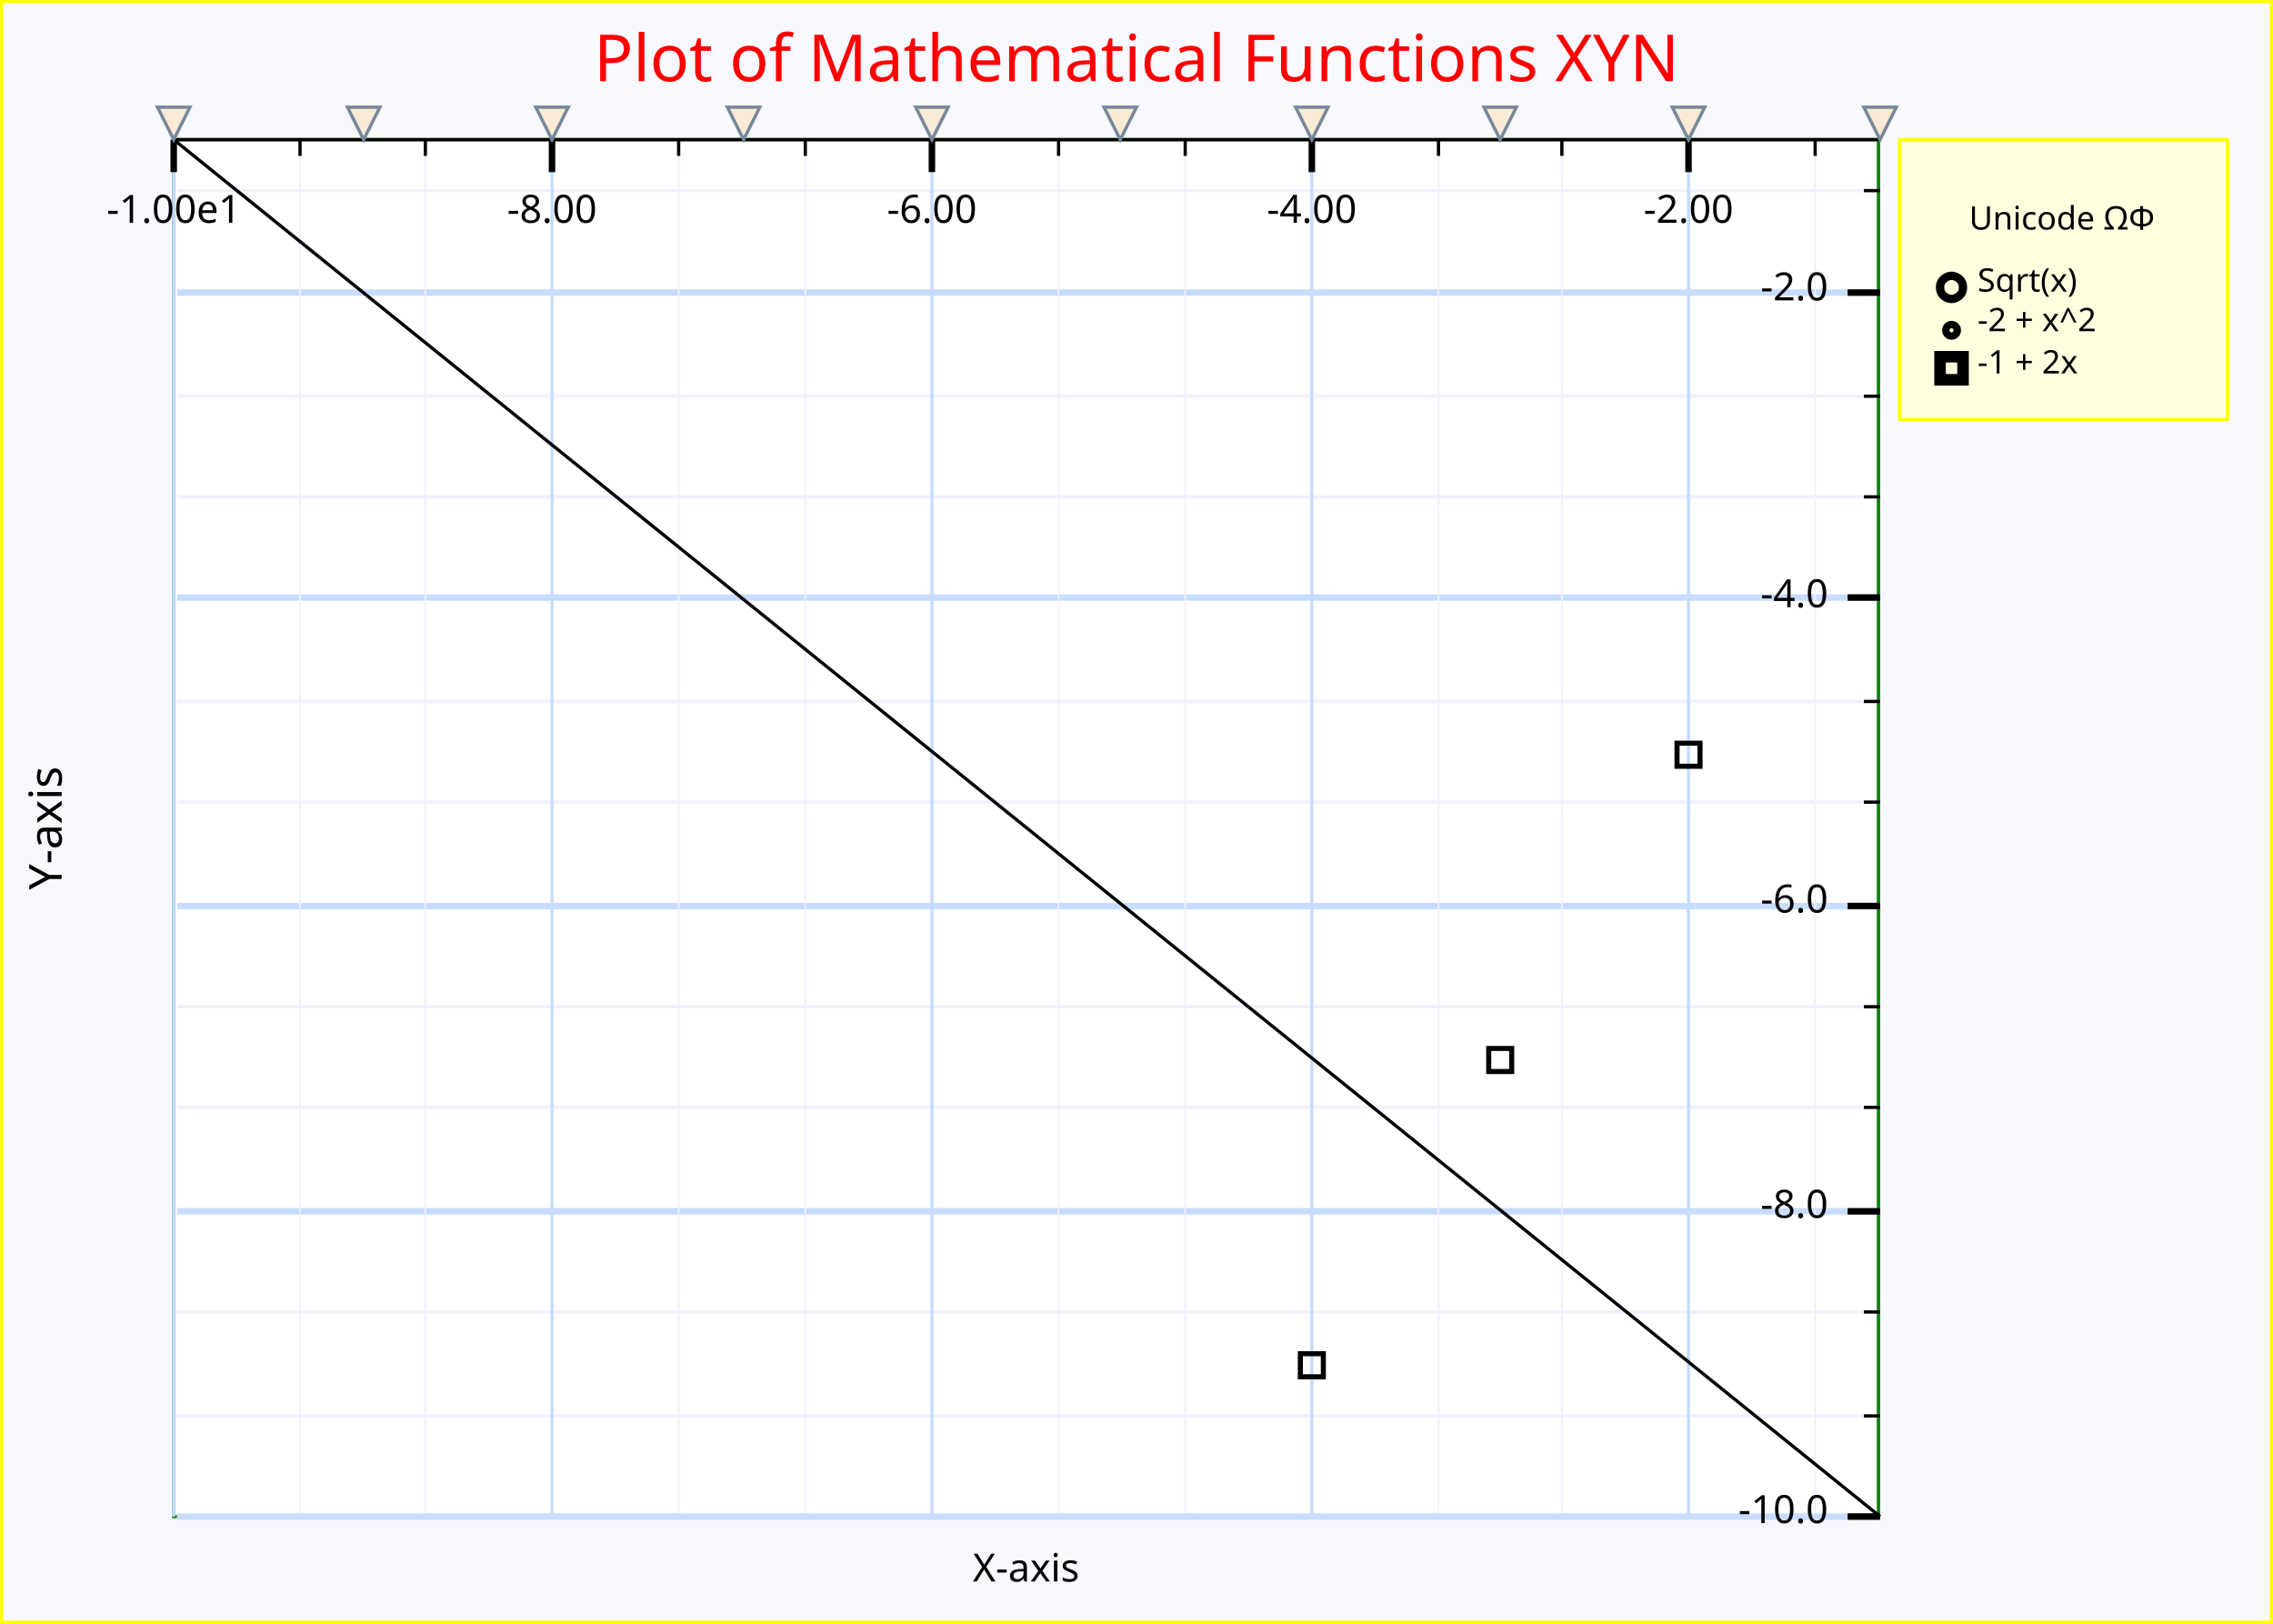
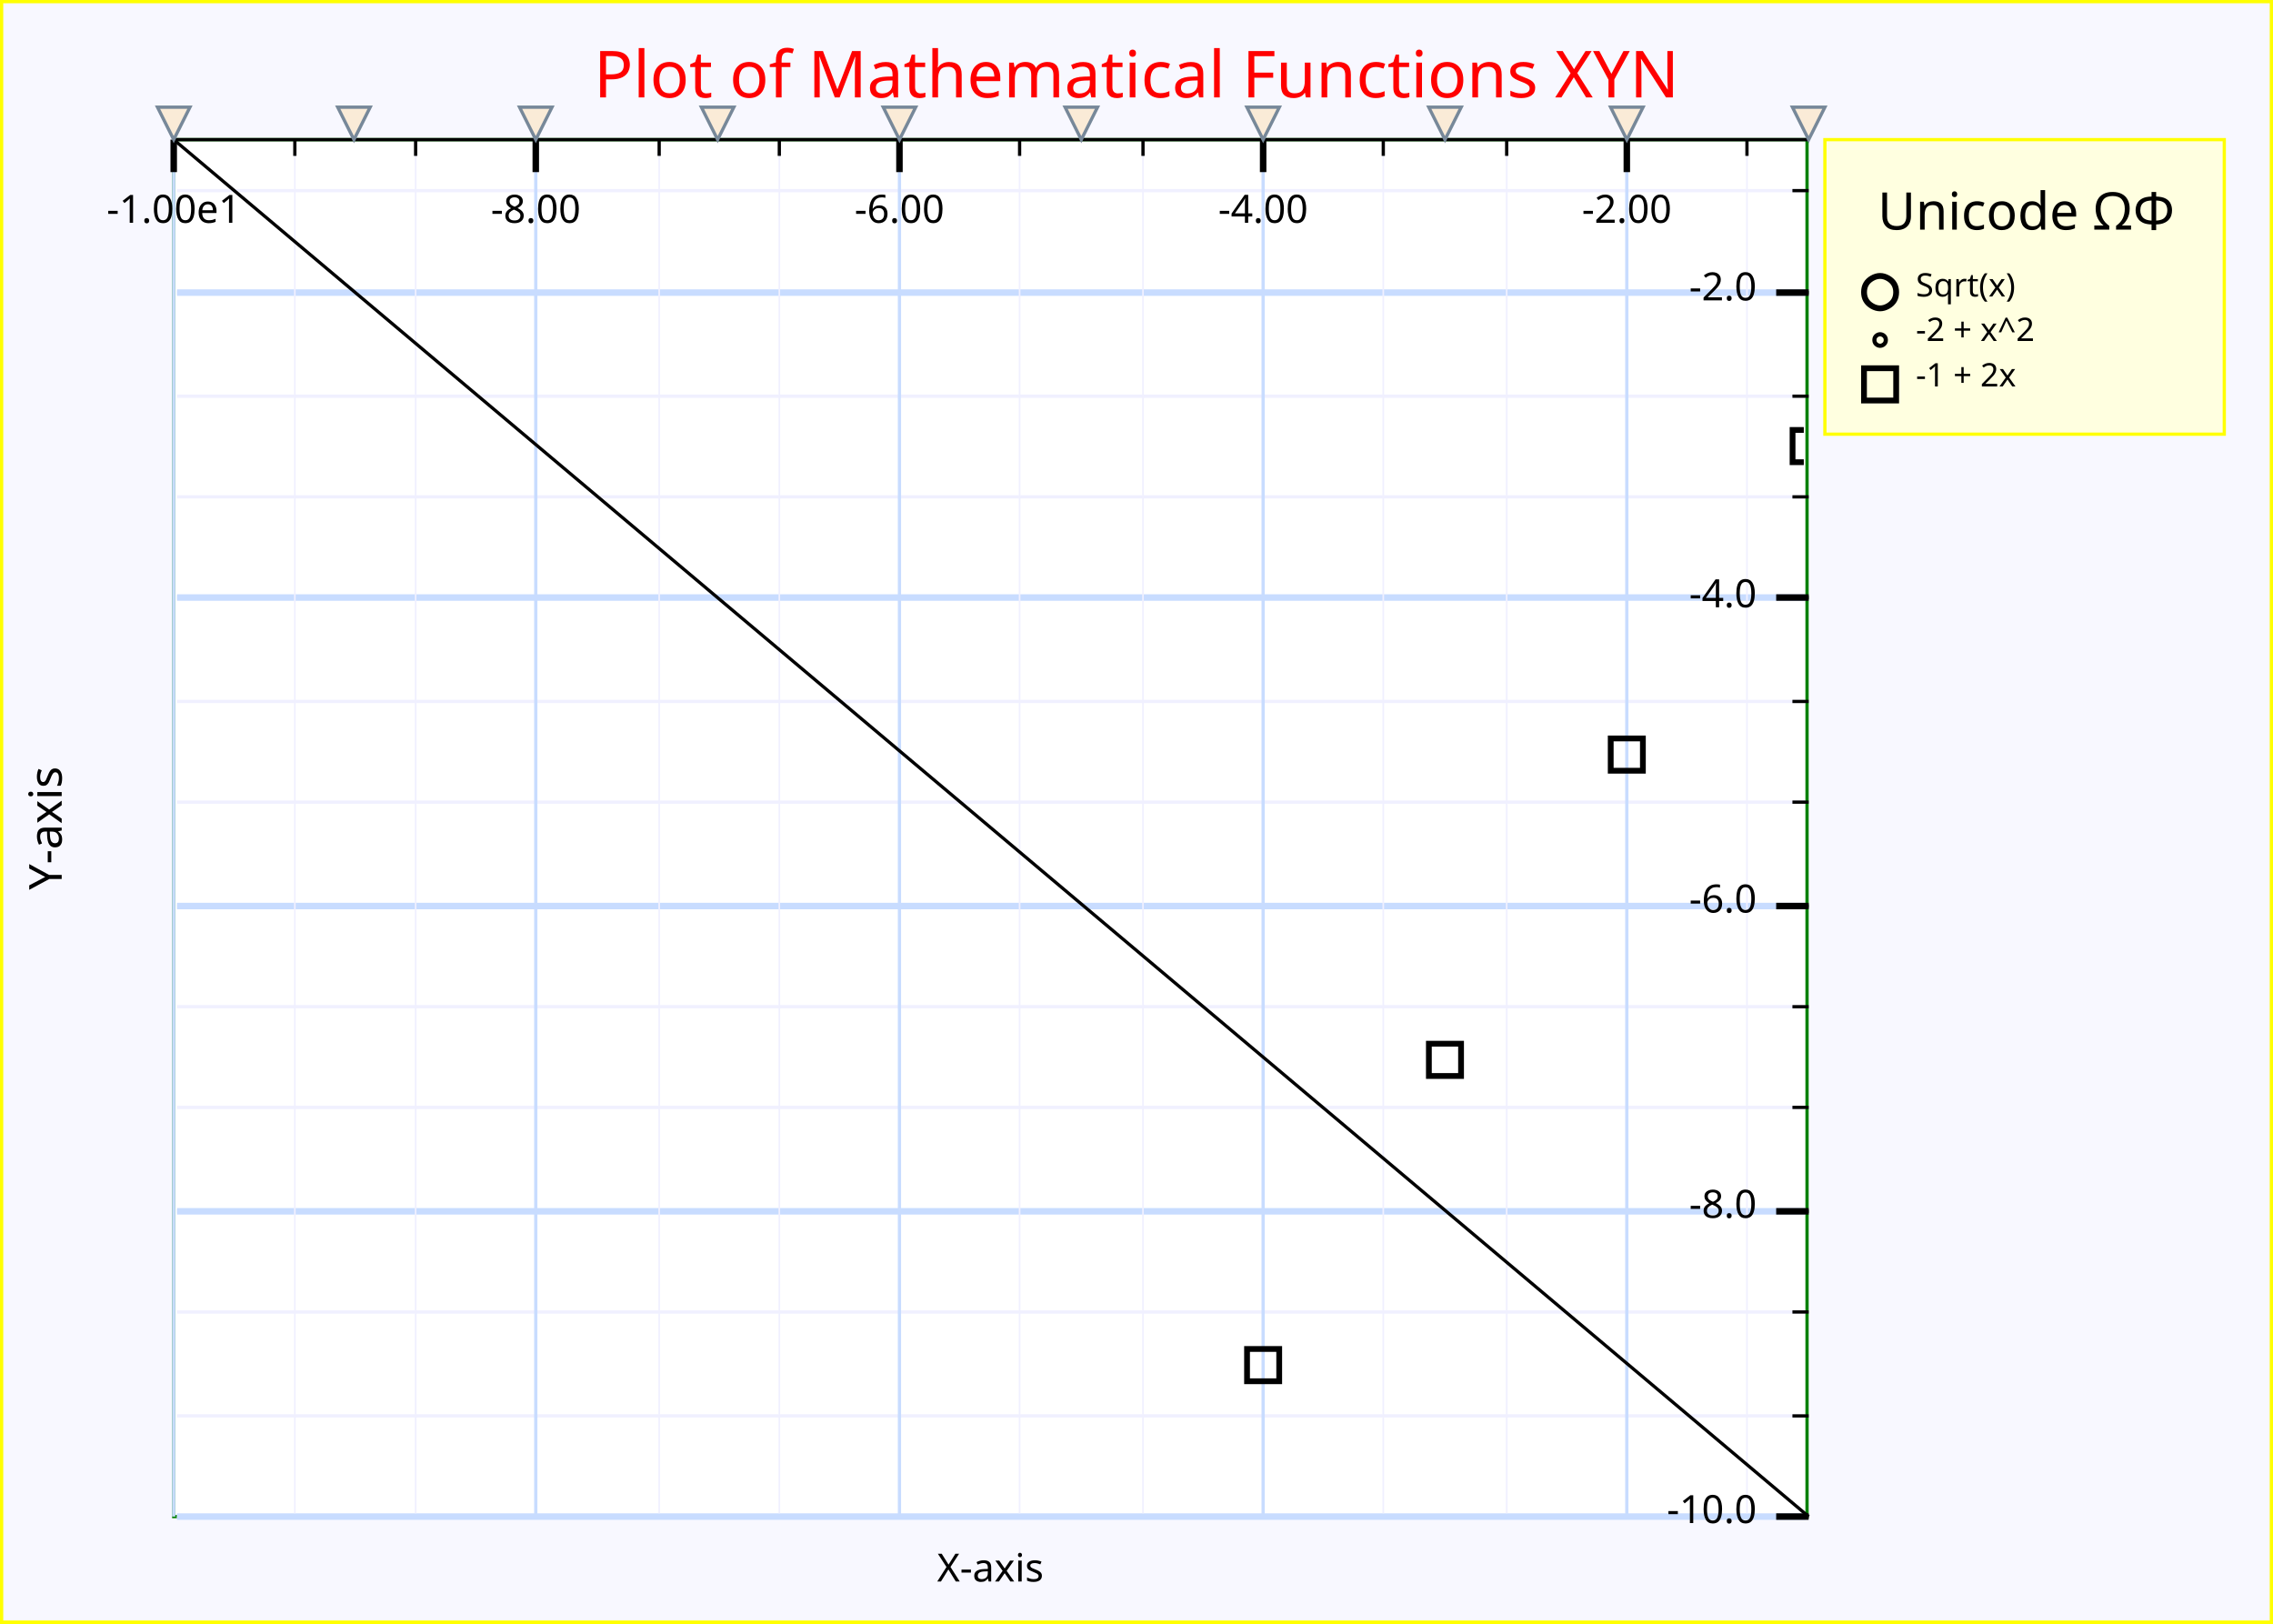
<svg xmlns="http://www.w3.org/2000/svg" width="700" height="500" version="1.1">
  <clipPath id="plot_window">
-     <rect x="54.5" y="44" width="523" height="422" />
+     <rect x="54.5" y="44" width="501" height="422" />
  </clipPath>
  <g id="imageBackground" stroke="rgb(255,255,0)" fill="rgb(248,248,255)" stroke-width="2">
    <rect x="0" y="0" width="700" height="500" />
  </g>
  <g id="plotBackground" stroke="rgb(0,128,0)" fill="rgb(255,255,255)" stroke-width="1">
-     <rect x="53.5" y="43" width="525" height="424" />
+     <rect x="53.5" y="43" width="503" height="424" />
  </g>
  <g id="yMinorGrid" stroke="rgb(240,240,255)" stroke-width="1">
-     <path d="M54.5,58.7 L578,58.7 M54.5,90.1 L578,90.1 M54.5,122 L578,122 M54.5,153 L578,153 M54.5,184 L578,184 M54.5,184 L578,184 M54.5,216 L578,216 M54.5,247 L578,247 M54.5,279 L578,279 M54.5,310 L578,310 M54.5,341 L578,341 M54.5,373 L578,373 M54.5,404 L578,404 M54.5,436 L578,436 M54.5,467 L578,467 M54.5,467 L578,467 " fill="none" />
+     <path d="M54.5,58.7 L556,58.7 M54.5,90.1 L556,90.1 M54.5,122 L556,122 M54.5,153 L556,153 M54.5,184 L556,184 M54.5,184 L556,184 M54.5,216 L556,216 M54.5,247 L556,247 M54.5,279 L556,279 M54.5,310 L556,310 M54.5,341 L556,341 M54.5,373 L556,373 M54.5,404 L556,404 M54.5,436 L556,436 M54.5,467 L556,467 M54.5,467 L556,467 " fill="none" />
  </g>
  <g id="yMajorGrid" stroke="rgb(200,220,255)" stroke-width="2">
-     <path d="M54.5,90.1 L578,90.1 M54.5,184 L578,184 M54.5,279 L578,279 M54.5,373 L578,373 M54.5,467 L578,467 " fill="none" />
+     <path d="M54.5,90.1 L556,90.1 M54.5,184 L556,184 M54.5,279 L556,279 M54.5,373 L556,373 M54.5,467 L556,467 " fill="none" />
  </g>
  <g id="xMinorGrid" stroke="rgb(240,240,255)" stroke-width="0.5">
-     <path d="M559,44 L559,466 M481,44 L481,466 M443,44 L443,466 M365,44 L365,466 M326,44 L326,466 M248,44 L248,466 M209,44 L209,466 M131,44 L131,466 M92.4,44 L92.4,466 " fill="none" />
+     <path d="M538,44 L538,466 M464,44 L464,466 M426,44 L426,466 M352,44 L352,466 M314,44 L314,466 M240,44 L240,466 M203,44 L203,466 M128,44 L128,466 M90.8,44 L90.8,466 " fill="none" />
  </g>
  <g id="xMajorGrid" stroke="rgb(200,220,255)" stroke-width="1">
-     <path d="M520,43 L520,467 M404,43 L404,467 M287,43 L287,467 M170,43 L170,467 M53.5,43 L53.5,467 " fill="none" />
+     <path d="M501,43 L501,467 M389,43 L389,467 M277,43 L277,467 M165,43 L165,467 M53.5,43 L53.5,467 " fill="none" />
  </g>
  <g id="yAxis" stroke="rgb(0,0,0)" stroke-width="1">
-     <line x1="53.5" y1="43" x2="579" y2="467" />
+     <line x1="53.5" y1="43" x2="557" y2="467" />
  </g>
  <g id="xAxis" stroke="rgb(0,0,0)" stroke-width="1">
-     <line x1="53.5" y1="43" x2="579" y2="43" />
+     <line x1="53.5" y1="43" x2="557" y2="43" />
  </g>
  <g id="yMinorTicks" stroke="rgb(0,0,0)" stroke-width="1">
-     <path d="M574,58.7 L579,58.7 M574,90.1 L579,90.1 M574,122 L579,122 M574,153 L579,153 M574,184 L579,184 M574,184 L579,184 M574,216 L579,216 M574,247 L579,247 M574,279 L579,279 M574,310 L579,310 M574,341 L579,341 M574,373 L579,373 M574,404 L579,404 M574,436 L579,436 M574,467 L579,467 M574,467 L579,467 " fill="none" />
+     <path d="M552,58.7 L557,58.7 M552,90.1 L557,90.1 M552,122 L557,122 M552,153 L557,153 M552,184 L557,184 M552,184 L557,184 M552,216 L557,216 M552,247 L557,247 M552,279 L557,279 M552,310 L557,310 M552,341 L557,341 M552,373 L557,373 M552,404 L557,404 M552,436 L557,436 M552,467 L557,467 M552,467 L557,467 " fill="none" />
  </g>
  <g id="xMinorTicks" stroke="rgb(0,0,0)" stroke-width="1">
-     <path d="M559,43 L559,48 M481,43 L481,48 M443,43 L443,48 M365,43 L365,48 M326,43 L326,48 M248,43 L248,48 M209,43 L209,48 M131,43 L131,48 M92.4,43 L92.4,48 " fill="none" />
+     <path d="M538,43 L538,48 M464,43 L464,48 M426,43 L426,48 M352,43 L352,48 M314,43 L314,48 M240,43 L240,48 M203,43 L203,48 M128,43 L128,48 M90.8,43 L90.8,48 " fill="none" />
  </g>
  <g id="yMajorTicks" stroke="rgb(0,0,0)" stroke-width="2">
-     <path d="M569,90.1 L579,90.1 M569,184 L579,184 M569,279 L579,279 M569,373 L579,373 M569,467 L579,467 " fill="none" />
+     <path d="M547,90.1 L557,90.1 M547,184 L557,184 M547,279 L557,279 M547,373 L557,373 M547,467 L557,467 " fill="none" />
  </g>
  <g id="xMajorTicks" stroke="rgb(0,0,0)" stroke-width="2">
-     <path d="M520,43 L520,53 M404,43 L404,53 M287,43 L287,53 M170,43 L170,53 M53.5,43 L53.5,53 " fill="none" />
+     <path d="M501,43 L501,53 M389,43 L389,53 M277,43 L277,53 M165,43 L165,53 M53.5,43 L53.5,53 " fill="none" />
  </g>
  <g id="xTicksValues">
-     <text x="520" y="68.6" text-anchor="middle" font-size="12" font-family="Lucida Sans Unicode">-2.00</text>
-     <text x="404" y="68.6" text-anchor="middle" font-size="12" font-family="Lucida Sans Unicode">-4.00</text>
-     <text x="287" y="68.6" text-anchor="middle" font-size="12" font-family="Lucida Sans Unicode">-6.00</text>
-     <text x="170" y="68.6" text-anchor="middle" font-size="12" font-family="Lucida Sans Unicode">-8.00</text>
+     <text x="501" y="68.6" text-anchor="middle" font-size="12" font-family="Lucida Sans Unicode">-2.00</text>
+     <text x="389" y="68.6" text-anchor="middle" font-size="12" font-family="Lucida Sans Unicode">-4.00</text>
+     <text x="277" y="68.6" text-anchor="middle" font-size="12" font-family="Lucida Sans Unicode">-6.00</text>
+     <text x="165" y="68.6" text-anchor="middle" font-size="12" font-family="Lucida Sans Unicode">-8.00</text>
    <text x="53.5" y="68.6" text-anchor="middle" font-size="12" font-family="Lucida Sans Unicode">-1.00e1</text>
  </g>
  <g id="yTicksValues">
-     <text x="563" y="92.5" text-anchor="end" font-size="12" font-family="Lucida Sans Unicode">-2.0</text>
-     <text x="563" y="187" text-anchor="end" font-size="12" font-family="Lucida Sans Unicode">-4.0</text>
-     <text x="563" y="281" text-anchor="end" font-size="12" font-family="Lucida Sans Unicode">-6.0</text>
-     <text x="563" y="375" text-anchor="end" font-size="12" font-family="Lucida Sans Unicode">-8.0</text>
-     <text x="563" y="469" text-anchor="end" font-size="12" font-family="Lucida Sans Unicode">-10.0</text>
+     <text x="541" y="92.5" text-anchor="end" font-size="12" font-family="Lucida Sans Unicode">-2.0</text>
+     <text x="541" y="187" text-anchor="end" font-size="12" font-family="Lucida Sans Unicode">-4.0</text>
+     <text x="541" y="281" text-anchor="end" font-size="12" font-family="Lucida Sans Unicode">-6.0</text>
+     <text x="541" y="375" text-anchor="end" font-size="12" font-family="Lucida Sans Unicode">-8.0</text>
+     <text x="541" y="469" text-anchor="end" font-size="12" font-family="Lucida Sans Unicode">-10.0</text>
  </g>
  <g id="yLabel">
    <text x="19" y="255" text-anchor="middle" transform="rotate(-90 19 255 )" font-size="14" font-family="Lucida Sans Unicode">Y-axis</text>
  </g>
  <g id="xLabel">
-     <text x="316" y="487" text-anchor="middle" font-size="12" font-family="Lucida Sans Unicode">X-axis</text>
+     <text x="305" y="487" text-anchor="middle" font-size="12" font-family="Lucida Sans Unicode">X-axis</text>
  </g>
  <g id="plotLines" stroke-width="2">
    <g clip-path="url(#plot_window)" stroke="rgb(0,0,0)" stroke-width="2">
-       <path d="M53.5,-4.62e+03 S100,-3.9e+03 112,-3.73e+03 S159,-3.08e+03 170,-2.93e+03 S217,-2.35e+03 229,-2.22e+03 S275,-1.72e+03 287,-1.61e+03 S334,-1.18e+03 345,-1.09e+03 S392,-739 404,-664 S450,-390 462,-334 S509,-136 520,-98.3 S567,24.2 579,43 S625,90.1 637,90.1 S684,61.8 695,43 S742,-60.6 754,-98.3 S800,-277 812,-334 S859,-588 870,-664 S917,-993 929,-1.09e+03 S975,-1.49e+03 987,-1.61e+03 S1.03e+03,-2.09e+03 1.05e+03,-2.22e+03 S1.09e+03,-2.77e+03 1.1e+03,-2.93e+03 S1.15e+03,-3.56e+03 1.16e+03,-3.73e+03 S1.22e+03,-4.71e+03 1.22e+03,-4.62e+03 " fill="none" />
+       <path d="M53.5,-4.62e+03 S98.2,-3.9e+03 109,-3.73e+03 S154,-3.08e+03 165,-2.93e+03 S210,-2.35e+03 221,-2.22e+03 S266,-1.72e+03 277,-1.61e+03 S322,-1.18e+03 333,-1.09e+03 S378,-739 389,-664 S434,-390 445,-334 S490,-136 501,-98.3 S546,24.2 557,43 S601,90.1 613,90.1 S657,61.8 669,43 S713,-60.6 724,-98.3 S769,-277 780,-334 S825,-588 836,-664 S881,-993 892,-1.09e+03 S937,-1.49e+03 948,-1.61e+03 S993,-2.09e+03 1e+03,-2.22e+03 S1.05e+03,-2.77e+03 1.06e+03,-2.93e+03 S1.1e+03,-3.56e+03 1.12e+03,-3.73e+03 S1.17e+03,-4.71e+03 1.17e+03,-4.62e+03 " fill="none" />
    </g>
  </g>
  <g id="plotPoints" clip-path="url(#plot_window)">
    <g stroke="rgb(0,0,0)" fill="rgb(255,255,0)">
-       <text x="404" y="423" text-anchor="middle" font-size="10" font-family="Lucida Sans Unicode">□</text>
-       <text x="462" y="329" text-anchor="middle" font-size="10" font-family="Lucida Sans Unicode">□</text>
-       <text x="520" y="235" text-anchor="middle" font-size="10" font-family="Lucida Sans Unicode">□</text>
+       <text x="389" y="424" text-anchor="middle" font-size="14" font-family="Lucida Sans Unicode">□</text>
+       <text x="445" y="330" text-anchor="middle" font-size="14" font-family="Lucida Sans Unicode">□</text>
+       <text x="501" y="236" text-anchor="middle" font-size="14" font-family="Lucida Sans Unicode">□</text>
+       <text x="557" y="141" text-anchor="middle" font-size="14" font-family="Lucida Sans Unicode">□</text>
    </g>
  </g>
  <g id="limitPoints" stroke="rgb(119,136,153)" fill="rgb(250,235,215)">
    <polygon points=" 48.5,33 58.5,33 53.5,43" />
-     <polygon points=" 107,33 117,33 112,43" />
-     <polygon points=" 165,33 175,33 170,43" />
-     <polygon points=" 224,33 234,33 229,43" />
-     <polygon points=" 282,33 292,33 287,43" />
-     <polygon points=" 340,33 350,33 345,43" />
-     <polygon points=" 399,33 409,33 404,43" />
-     <polygon points=" 457,33 467,33 462,43" />
-     <polygon points=" 515,33 525,33 520,43" />
-     <polygon points=" 574,33 584,33 579,43" />
+     <polygon points=" 104,33 114,33 109,43" />
+     <polygon points=" 160,33 170,33 165,43" />
+     <polygon points=" 216,33 226,33 221,43" />
+     <polygon points=" 272,33 282,33 277,43" />
+     <polygon points=" 328,33 338,33 333,43" />
+     <polygon points=" 384,33 394,33 389,43" />
+     <polygon points=" 440,33 450,33 445,43" />
+     <polygon points=" 496,33 506,33 501,43" />
+     <polygon points=" 552,33 562,33 557,43" />
  </g>
  <g id="legendBackground" stroke="rgb(255,255,0)" fill="rgb(255,255,224)" stroke-width="1">
-     <rect x="585" y="43" width="101" height="86.2" />
+     <rect x="562" y="43" width="123" height="90.7" />
  </g>
  <g id="legendPoints">
-     <g stroke="rgb(0,0,0)" fill="rgb(255,0,0)" stroke-width="2">
-       <text x="601" y="91.1" text-anchor="middle" font-size="10" font-family="Lucida Sans Unicode">○</text>
+     <g stroke="rgb(0,0,0)" fill="rgb(255,0,0)">
+       <text x="579" y="93.6" text-anchor="middle" font-size="14" font-family="Lucida Sans Unicode">○</text>
    </g>
-     <g stroke="rgb(0,0,0)" fill="rgb(255,165,0)" stroke-width="2">
-       <text x="601" y="103" text-anchor="middle" font-size="5" font-family="Lucida Sans Unicode">○</text>
+     <g stroke="rgb(0,0,0)" fill="rgb(255,165,0)">
+       <text x="579" y="106" text-anchor="middle" font-size="5" font-family="Lucida Sans Unicode">○</text>
    </g>
-     <g stroke="rgb(0,0,0)" fill="rgb(255,255,0)" stroke-width="3">
-       <text x="601" y="116" text-anchor="middle" font-size="10" font-family="Lucida Sans Unicode">□</text>
+     <g stroke="rgb(0,0,0)" fill="rgb(255,255,0)">
+       <text x="579" y="122" text-anchor="middle" font-size="14" font-family="Lucida Sans Unicode">□</text>
    </g>
  </g>
  <g id="legendText">
-     <text x="635" y="70.7" text-anchor="middle" font-size="10" font-family="Lucida Sans Unicode" font-weight="normal">Unicode ΩΦ</text>
-     <text x="609" y="89.8" font-size="10" font-family="Lucida Sans Unicode" font-weight="normal">Sqrt(x)</text>
-     <text x="609" y="102" font-size="10" font-family="Lucida Sans Unicode" font-weight="normal">-2 + x^2</text>
-     <text x="609" y="115" font-size="10" font-family="Lucida Sans Unicode" font-weight="normal">-1 + 2x</text>
+     <text x="624" y="70.7" text-anchor="middle" font-size="16" font-family="Lucida Sans Unicode" font-weight="normal" textLength="88">Unicode ΩΦ</text>
+     <text x="590" y="91.3" font-size="10" font-family="Lucida Sans Unicode" font-weight="normal">Sqrt(x)</text>
+     <text x="590" y="105" font-size="10" font-family="Lucida Sans Unicode" font-weight="normal">-2 + x^2</text>
+     <text x="590" y="119" font-size="10" font-family="Lucida Sans Unicode" font-weight="normal">-1 + 2x</text>
  </g>
  <g id="title" fill="rgb(255,0,0)">
-     <text x="350" y="25" text-anchor="middle" font-size="20" font-family="Lucida Sans Unicode" font-weight="normal">Plot of Mathematical Functions XYN</text>
+     <text x="350" y="30" text-anchor="middle" font-size="20" font-family="Lucida Sans Unicode" font-weight="normal">Plot of Mathematical Functions XYN</text>
  </g>
  <g id="plotXValues" />
  <g id="plotYValues" />
</svg>
